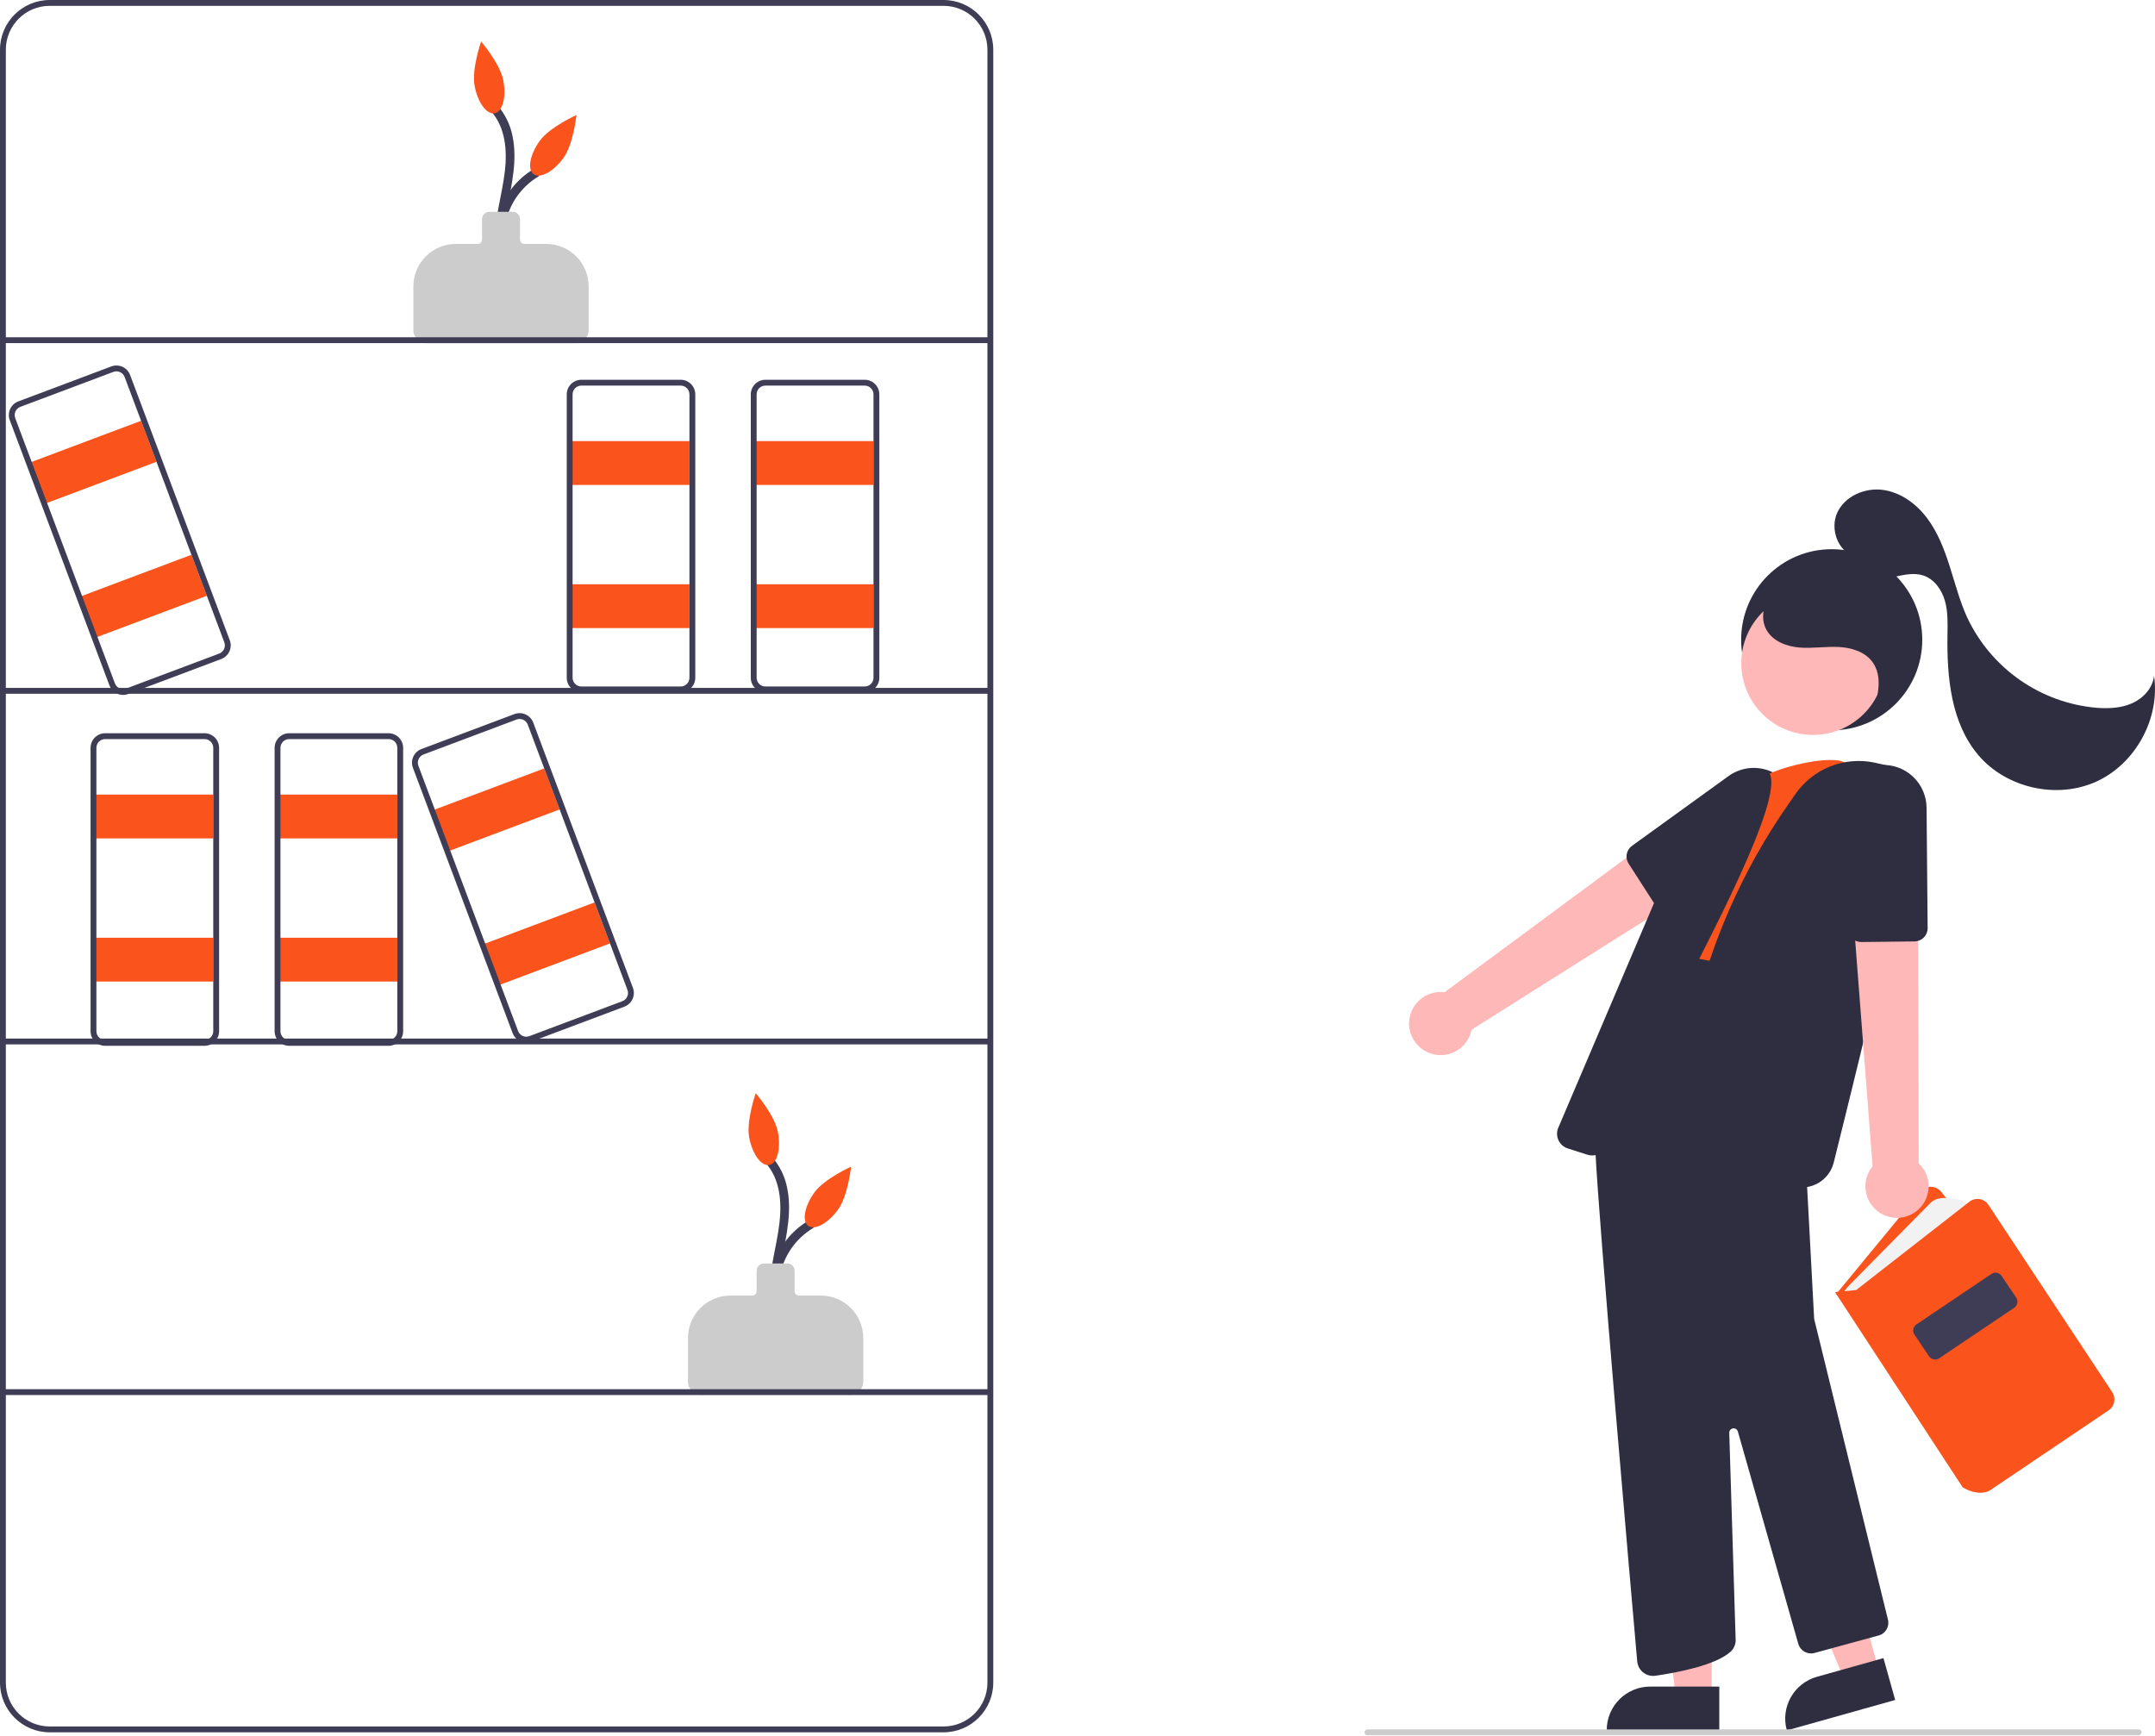
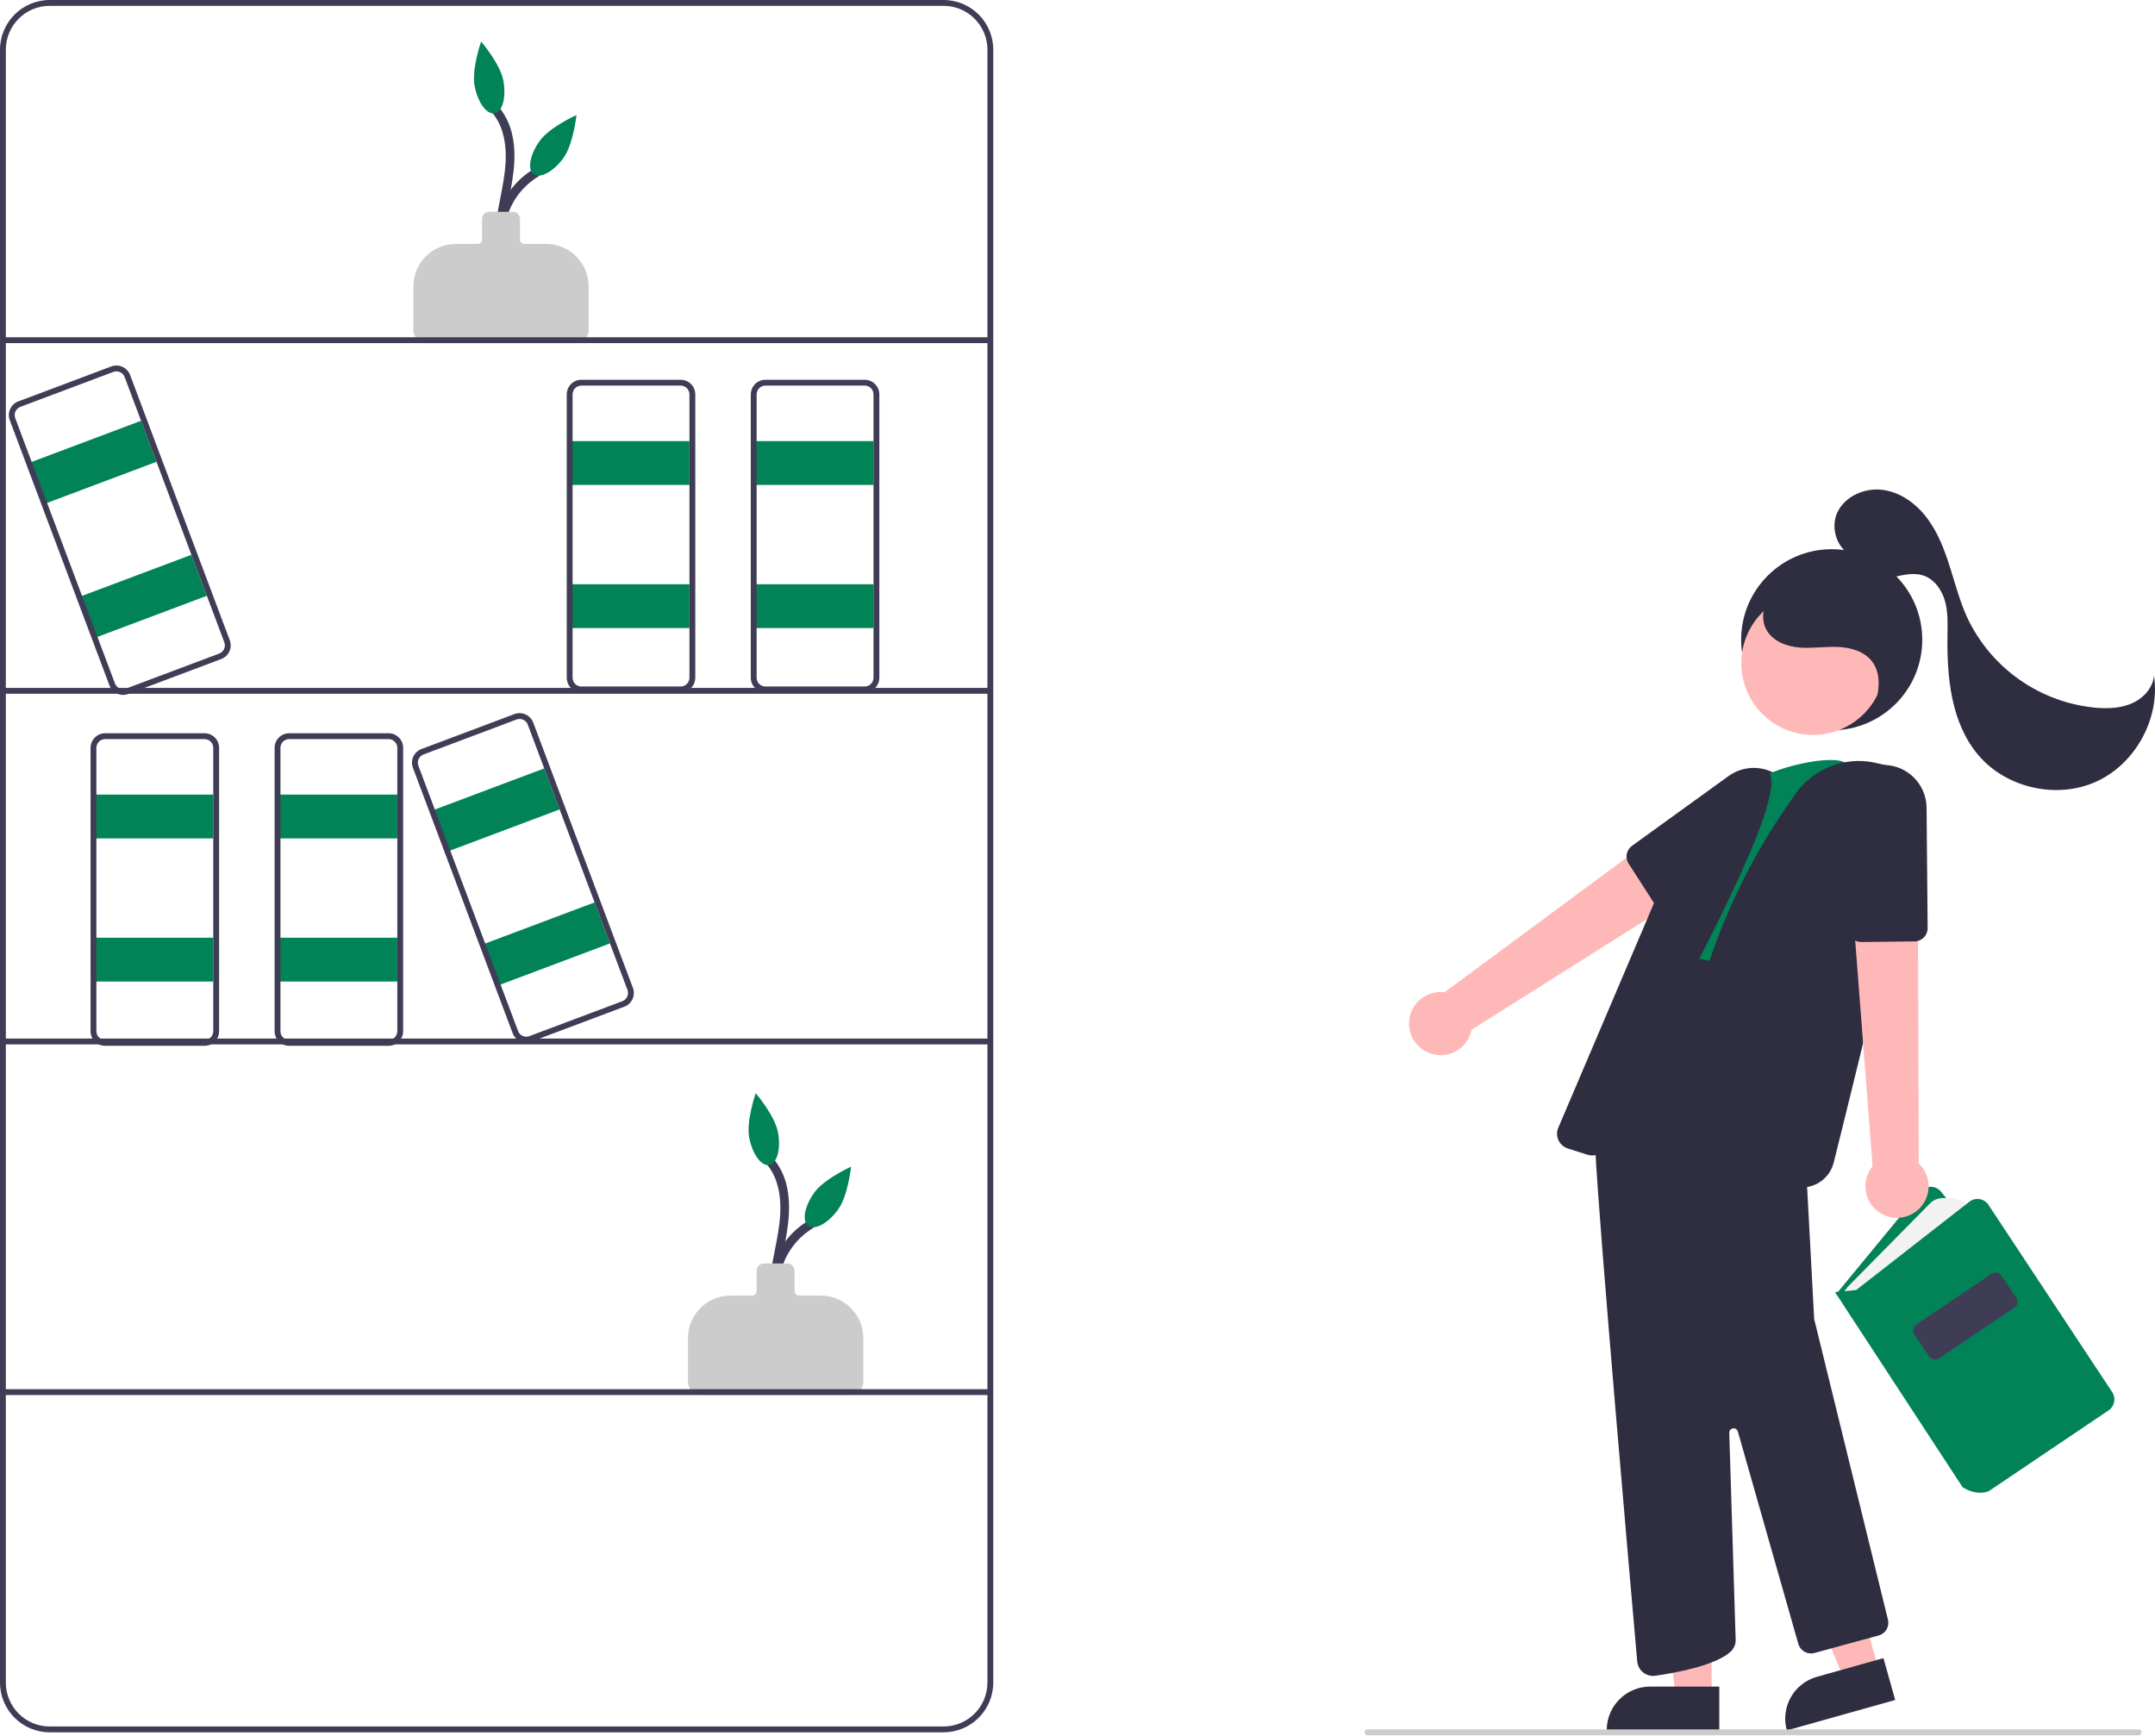
<svg xmlns="http://www.w3.org/2000/svg" data-name="Layer 1" width="737.666" height="594" viewBox="0 0 737.666 594">
  <path d="M499.593,603.574a24.3,24.3,0,0,1,9.743-30.085c1.647-1.002.141-3.597-1.514-2.59A27.008,27.008,0,0,0,497.003,605.088c.757,1.77,3.342.243,2.59-1.514Z" transform="translate(-231.1672 -153)" fill="#3f3d56" />
  <path d="M500.452,607.609c-4.046-7.168-3.094-15.747-1.639-23.499,1.519-8.092,3.511-16.309,1.788-24.539a22.527,22.527,0,0,0-5.353-10.734c-1.311-1.423-3.428.702-2.121,2.121,5.089,5.527,5.679,13.545,4.853,20.665-.974,8.399-3.733,16.583-3.39,25.117a27.202,27.202,0,0,0,3.272,12.382,1.501,1.501,0,0,0,2.59-1.514Z" transform="translate(-231.1672 -153)" fill="#3f3d56" />
  <path d="M522.167,630.5h-51a4.505,4.505,0,0,1-4.5-4.5V611.02A14.536,14.536,0,0,1,481.187,596.5h7.48a1.502,1.502,0,0,0,1.5-1.5v-7a2.503,2.503,0,0,1,2.5-2.5h8a2.503,2.503,0,0,1,2.5,2.5v7a1.502,1.502,0,0,0,1.5,1.5h7.48a14.536,14.536,0,0,1,14.52,14.52V626A4.505,4.505,0,0,1,522.167,630.5Z" transform="translate(-231.1672 -153)" fill="#ccc" />
-   <path d="M497.451,540.54c1.074,5.699-.256,10.733-2.969,11.244s-5.784-3.694-6.858-9.393,2.229-15.175,2.229-15.175S496.377,534.841,497.451,540.54Z" transform="translate(-231.1672 -153)" fill="#fa541c" />
-   <path d="M518.045,567.052c-3.4,4.697-7.97,7.193-10.207,5.573s-1.294-6.74,2.107-11.437,12.553-8.814,12.553-8.814S521.445,562.355,518.045,567.052Z" transform="translate(-231.1672 -153)" fill="#fa541c" />
+   <path d="M497.451,540.54c1.074,5.699-.256,10.733-2.969,11.244s-5.784-3.694-6.858-9.393,2.229-15.175,2.229-15.175S496.377,534.841,497.451,540.54Z" transform="translate(-231.1672 -153)" fill="#018257" />
+   <path d="M518.045,567.052c-3.4,4.697-7.97,7.193-10.207,5.573s-1.294-6.74,2.107-11.437,12.553-8.814,12.553-8.814S521.445,562.355,518.045,567.052Z" transform="translate(-231.1672 -153)" fill="#018257" />
  <path d="M405.593,243.574a24.3,24.3,0,0,1,9.743-30.085c1.647-1.002.141-3.597-1.514-2.59A27.008,27.008,0,0,0,403.003,245.088c.757,1.77,3.342.243,2.59-1.514Z" transform="translate(-231.1672 -153)" fill="#3f3d56" />
  <path d="M406.452,247.609c-4.046-7.168-3.094-15.747-1.639-23.499,1.519-8.092,3.511-16.309,1.788-24.539a22.527,22.527,0,0,0-5.353-10.734c-1.311-1.423-3.428.702-2.121,2.121,5.089,5.527,5.679,13.545,4.853,20.665-.974,8.399-3.733,16.583-3.39,25.117a27.202,27.202,0,0,0,3.272,12.382,1.501,1.501,0,0,0,2.59-1.514Z" transform="translate(-231.1672 -153)" fill="#3f3d56" />
  <path d="M428.167,270.5h-51a4.505,4.505,0,0,1-4.5-4.5V251.02A14.536,14.536,0,0,1,387.187,236.5h7.48a1.502,1.502,0,0,0,1.5-1.5v-7a2.503,2.503,0,0,1,2.5-2.5h8a2.503,2.503,0,0,1,2.5,2.5v7a1.502,1.502,0,0,0,1.5,1.5h7.48a14.536,14.536,0,0,1,14.52,14.52V266A4.505,4.505,0,0,1,428.167,270.5Z" transform="translate(-231.1672 -153)" fill="#ccc" />
-   <path d="M403.451,180.54c1.074,5.699-.256,10.733-2.969,11.244s-5.784-3.694-6.858-9.393,2.229-15.175,2.229-15.175S402.377,174.841,403.451,180.54Z" transform="translate(-231.1672 -153)" fill="#fa541c" />
-   <path d="M424.045,207.052c-3.4,4.697-7.97,7.193-10.207,5.573s-1.294-6.74,2.107-11.437,12.553-8.814,12.553-8.814S427.445,202.355,424.045,207.052Z" transform="translate(-231.1672 -153)" fill="#fa541c" />
-   <rect x="32" y="272" width="41" height="15" fill="#fa541c" />
-   <rect x="32" y="321" width="41" height="15" fill="#fa541c" />
+   <path d="M403.451,180.54c1.074,5.699-.256,10.733-2.969,11.244s-5.784-3.694-6.858-9.393,2.229-15.175,2.229-15.175S402.377,174.841,403.451,180.54Z" transform="translate(-231.1672 -153)" fill="#018257" />
+   <path d="M424.045,207.052c-3.4,4.697-7.97,7.193-10.207,5.573s-1.294-6.74,2.107-11.437,12.553-8.814,12.553-8.814S427.445,202.355,424.045,207.052Z" transform="translate(-231.1672 -153)" fill="#018257" />
+   <rect x="32" y="272" width="41" height="15" fill="#018257" />
+   <rect x="32" y="321" width="41" height="15" fill="#018257" />
  <path d="M554.167,746h-306a17.019,17.019,0,0,1-17-17V170a17.019,17.019,0,0,1,17-17h306a17.019,17.019,0,0,1,17,17V729A17.019,17.019,0,0,1,554.167,746Zm-306-591a15.017,15.017,0,0,0-15,15V729a15.017,15.017,0,0,0,15,15h306a15.017,15.017,0,0,0,15-15V170a15.017,15.017,0,0,0-15-15Z" transform="translate(-231.1672 -153)" fill="#3f3d56" />
  <rect x="1" y="115.453" width="338" height="2" fill="#3f3d56" />
  <rect x="1" y="235.484" width="338" height="2" fill="#3f3d56" />
  <rect x="1" y="355.516" width="338" height="2" fill="#3f3d56" />
  <rect x="1" y="475.547" width="338" height="2" fill="#3f3d56" />
  <path d="M301.167,511h-34a5.006,5.006,0,0,1-5-5V409a5.006,5.006,0,0,1,5-5h34a5.006,5.006,0,0,1,5,5v97A5.006,5.006,0,0,1,301.167,511Zm-34-105a3.003,3.003,0,0,0-3,3v97a3.003,3.003,0,0,0,3,3h34a3.003,3.003,0,0,0,3-3V409a3.003,3.003,0,0,0-3-3Z" transform="translate(-231.1672 -153)" fill="#3f3d56" />
-   <rect x="95" y="272" width="41" height="15" fill="#fa541c" />
-   <rect x="95" y="321" width="41" height="15" fill="#fa541c" />
+   <rect x="95" y="272" width="41" height="15" fill="#018257" />
+   <rect x="95" y="321" width="41" height="15" fill="#018257" />
  <path d="M364.167,511h-34a5.006,5.006,0,0,1-5-5V409a5.006,5.006,0,0,1,5-5h34a5.006,5.006,0,0,1,5,5v97A5.006,5.006,0,0,1,364.167,511Zm-34-105a3.003,3.003,0,0,0-3,3v97a3.003,3.003,0,0,0,3,3h34a3.003,3.003,0,0,0,3-3V409a3.003,3.003,0,0,0-3-3Z" transform="translate(-231.1672 -153)" fill="#3f3d56" />
-   <rect x="195" y="151" width="41" height="15" fill="#fa541c" />
-   <rect x="195" y="200" width="41" height="15" fill="#fa541c" />
+   <rect x="195" y="151" width="41" height="15" fill="#018257" />
+   <rect x="195" y="200" width="41" height="15" fill="#018257" />
  <path d="M464.167,390h-34a5.006,5.006,0,0,1-5-5V288a5.006,5.006,0,0,1,5-5h34a5.006,5.006,0,0,1,5,5v97A5.006,5.006,0,0,1,464.167,390Zm-34-105a3.003,3.003,0,0,0-3,3v97a3.003,3.003,0,0,0,3,3h34a3.003,3.003,0,0,0,3-3V288a3.003,3.003,0,0,0-3-3Z" transform="translate(-231.1672 -153)" fill="#3f3d56" />
-   <rect x="258" y="151" width="41" height="15" fill="#fa541c" />
-   <rect x="258" y="200" width="41" height="15" fill="#fa541c" />
+   <rect x="258" y="151" width="41" height="15" fill="#018257" />
+   <rect x="258" y="200" width="41" height="15" fill="#018257" />
  <path d="M527.167,390h-34a5.006,5.006,0,0,1-5-5V288a5.006,5.006,0,0,1,5-5h34a5.006,5.006,0,0,1,5,5v97A5.006,5.006,0,0,1,527.167,390Zm-34-105a3.003,3.003,0,0,0-3,3v97a3.003,3.003,0,0,0,3,3h34a3.003,3.003,0,0,0,3-3V288a3.003,3.003,0,0,0-3-3Z" transform="translate(-231.1672 -153)" fill="#3f3d56" />
-   <rect x="380.405" y="422.774" width="41" height="15" transform="translate(-356.897 15.51816) rotate(-20.59468)" fill="#fa541c" />
-   <rect x="397.641" y="468.642" width="41" height="15" transform="translate(-371.9299 24.51236) rotate(-20.59468)" fill="#fa541c" />
+   <rect x="380.405" y="422.774" width="41" height="15" transform="translate(-356.897 15.51816) rotate(-20.59468)" fill="#018257" />
+   <rect x="397.641" y="468.642" width="41" height="15" transform="translate(-371.9299 24.51236) rotate(-20.59468)" fill="#018257" />
  <path d="M411.311,509.883a5.009,5.009,0,0,1-4.678-3.244L372.513,415.838a5.006,5.006,0,0,1,2.922-6.439l31.827-11.959a4.999,4.999,0,0,1,6.439,2.922l34.12,90.801a5.006,5.006,0,0,1-2.922,6.439h-0l-31.827,11.959A4.996,4.996,0,0,1,411.311,509.883Zm-2.289-110.765a3.006,3.006,0,0,0-1.057.193L376.138,411.271a3.004,3.004,0,0,0-1.753,3.864l34.12,90.801a3,3,0,0,0,3.864,1.753L444.196,495.729a3.004,3.004,0,0,0,1.753-3.864l-34.12-90.801a3.006,3.006,0,0,0-2.807-1.946Z" transform="translate(-231.1672 -153)" fill="#3f3d56" />
-   <rect x="242.405" y="303.774" width="41" height="15" transform="translate(-323.8574 -40.62902) rotate(-20.59468)" fill="#fa541c" />
-   <rect x="259.641" y="349.642" width="41" height="15" transform="translate(-338.8904 -31.63483) rotate(-20.59468)" fill="#fa541c" />
+   <rect x="242.405" y="303.774" width="41" height="15" transform="translate(-323.8574 -40.62902) rotate(-20.59468)" fill="#018257" />
+   <rect x="259.641" y="349.642" width="41" height="15" transform="translate(-338.8904 -31.63483) rotate(-20.59468)" fill="#018257" />
  <path d="M273.311,390.883a5.009,5.009,0,0,1-4.678-3.244L234.513,296.838a5.006,5.006,0,0,1,2.922-6.439l31.827-11.959a4.999,4.999,0,0,1,6.439,2.922l34.12,90.801a5.006,5.006,0,0,1-2.922,6.439h-0l-31.827,11.959A4.996,4.996,0,0,1,273.311,390.883Zm-2.289-110.765a3.006,3.006,0,0,0-1.057.193L238.138,292.271a3.004,3.004,0,0,0-1.753,3.864l34.12,90.801a3,3,0,0,0,3.864,1.753L306.196,376.729a3.004,3.004,0,0,0,1.753-3.864l-34.12-90.801a3.006,3.006,0,0,0-2.807-1.946Z" transform="translate(-231.1672 -153)" fill="#3f3d56" />
  <circle cx="627" cy="219" r="31" fill="#2f2e41" />
  <path d="M720.448,513.471a10.743,10.743,0,0,0,14.424-7.956l85.237-53.778-15.514-17.467-78.943,58.391a10.801,10.801,0,0,0-5.203,20.811Z" transform="translate(-231.1672 -153)" fill="#ffb8b8" />
  <path d="M802.313,466.034a4.504,4.504,0,0,1-3.793-2.063l-9.871-15.339a4.501,4.501,0,0,1,1.148-6.082l33.03-23.873a14.789,14.789,0,1,1,16.63,24.445l-34.729,22.205A4.466,4.466,0,0,1,802.313,466.034Z" transform="translate(-231.1672 -153)" fill="#2f2e41" />
  <polygon points="585.894 580.85 573.635 580.849 567.802 533.561 585.897 533.562 585.894 580.85" fill="#ffb8b8" />
  <path d="M564.877,577.346h23.644a0,0,0,0,1,0,0v14.887a0,0,0,0,1,0,0H549.991a0,0,0,0,1,0,0v0A14.887,14.887,0,0,1,564.877,577.346Z" fill="#2f2e41" />
  <polygon points="643.128 571.684 631.324 574.998 612.926 531.047 630.347 526.156 643.128 571.684" fill="#ffb8b8" />
  <path d="M854.962,725.532h23.644a0,0,0,0,1,0,0v14.887a0,0,0,0,1,0,0H840.076a0,0,0,0,1,0,0v0A14.887,14.887,0,0,1,854.962,725.532Z" transform="translate(-397.2878 106.5326) rotate(-15.68037)" fill="#2f2e41" />
-   <path d="M907.327,652.113l-47.596-56.171,28.881-35.044a4.5,4.5,0,0,1,6.961.021l43.702,53.634Z" transform="translate(-231.1672 -153)" fill="#fa541c" />
+   <path d="M907.327,652.113l-47.596-56.171,28.881-35.044a4.5,4.5,0,0,1,6.961.021l43.702,53.634Z" transform="translate(-231.1672 -153)" fill="#018257" />
  <path d="M861.651,596.36h0a15.942,15.942,0,0,1,2.586-3.453l27.567-27.948a6.134,6.134,0,0,1,4.076-1.83c3.15-.149,8.316.17,9.756,3.625l-37.218,30.451Z" transform="translate(-231.1672 -153)" fill="#f2f2f2" />
-   <path d="M908.981,663.999a11.431,11.431,0,0,1-5.958-1.887l-.132-.136-43.592-66.669,7.233-.699,38.767-30.238a4.5,4.5,0,0,1,6.522,1.067l42.376,64.138a4.513,4.513,0,0,1-1.238,6.211l-41.006,27.65A7.949,7.949,0,0,1,908.981,663.999Z" transform="translate(-231.1672 -153)" fill="#fa541c" />
+   <path d="M908.981,663.999a11.431,11.431,0,0,1-5.958-1.887l-.132-.136-43.592-66.669,7.233-.699,38.767-30.238a4.5,4.5,0,0,1,6.522,1.067l42.376,64.138a4.513,4.513,0,0,1-1.238,6.211l-41.006,27.65A7.949,7.949,0,0,1,908.981,663.999Z" transform="translate(-231.1672 -153)" fill="#018257" />
  <path d="M893.564,618.394a2.499,2.499,0,0,1-2.077-1.103l-5.008-7.438a2.504,2.504,0,0,1,.678-3.471l25.691-17.296a2.505,2.505,0,0,1,3.47.678l5.008,7.438a2.504,2.504,0,0,1-.678,3.471l-25.691,17.296A2.491,2.491,0,0,1,893.564,618.394Z" transform="translate(-231.1672 -153)" fill="#3f3d56" />
  <path d="M797.029,726.698a5.479,5.479,0,0,1-5.439-5.004c-2.182-24.785-13.127-149.7-14.328-174.927-1.334-28.029,21.993-72.371,22.229-72.815l.161-.305,11.53,1.44v1.341l10.974,1.291,21.238,2.056,6.08,74.318,2.688,50.402L877.423,707.439a4.476,4.476,0,0,1-3.186,5.414l-21.983,5.995a4.519,4.519,0,0,1-5.512-3.109l-20.698-72.707a1.5,1.5,0,0,0-2.942.457l2.189,70.896a5.343,5.343,0,0,1-1.617,3.912c-5.039,4.732-18.354,7.259-25.841,8.344A5.579,5.579,0,0,1,797.029,726.698Z" transform="translate(-231.1672 -153)" fill="#2f2e41" />
-   <path d="M863.086,414.392c-3.488-3.636-26.473,1.361-31.576,6.718l-34.936,57.106,57.778,10.749L867.117,416.408Z" transform="translate(-231.1672 -153)" fill="#fa541c" />
+   <path d="M863.086,414.392c-3.488-3.636-26.473,1.361-31.576,6.718l-34.936,57.106,57.778,10.749L867.117,416.408Z" transform="translate(-231.1672 -153)" fill="#018257" />
  <path d="M847.942,559.479a11.248,11.248,0,0,1-3.657-.609c-3.357-1.151-7.471-2.356-12.228-3.579-20.834-5.357-28.189-22.51-21.862-50.98l.16-.723A210.734,210.734,0,0,1,843.311,428.325l2.45-3.52a26.398,26.398,0,0,1,27.045-10.756c9.374,1.934,14.407,4.735,14.96,8.328,1.085,7.05-19.854,92.27-28.907,128.582a11.235,11.235,0,0,1-10.918,8.52Z" transform="translate(-231.1672 -153)" fill="#2f2e41" />
  <path d="M776.171,548.539a5.283,5.283,0,0,1-1.605-.25l-6.753-2.16a5.269,5.269,0,0,1-3.24-7.082L800.404,454.943a78.693,78.693,0,0,1,34.124-37.827h0a1.841,1.841,0,0,1,1.461-.137,1.657,1.657,0,0,1,1.005.892c4.214,9.271-18.722,53.144-37.152,88.396-9.437,18.051-17.587,33.641-18.515,38.086a5.263,5.263,0,0,1-5.156,4.187Z" transform="translate(-231.1672 -153)" fill="#2f2e41" />
  <path d="M887.026,567.703a10.743,10.743,0,0,0,.921-16.447l-.285-100.784-23.04,3.866,7.536,97.902A10.801,10.801,0,0,0,887.026,567.703Z" transform="translate(-231.1672 -153)" fill="#ffb8b8" />
  <path d="M868.266,475.477a4.499,4.499,0,0,1-4.489-4.203l-2.68-40.666A14.807,14.807,0,0,1,874.882,414.877a14.79,14.79,0,0,1,15.761,14.626l.364,41.22a4.509,4.509,0,0,1-4.447,4.54l-18.239.214Z" transform="translate(-231.1672 -153)" fill="#2f2e41" />
  <circle cx="620.614" cy="227.016" r="24.561" fill="#ffb8b8" />
  <path d="M872.203,397.202c1.832-5.83,3.514-12.703-.112-17.623-2.612-3.545-7.302-4.917-11.701-5.113s-8.81.549-13.199.2-9.028-2.081-11.258-5.878c-2.891-4.923-.442-11.704,4.206-15.02s10.788-3.778,16.445-3.006a35.477,35.477,0,0,1,19.292,8.63c5.258,4.853,8.685,11.848,8.533,19.002s-4.165,14.278-10.559,17.49" transform="translate(-231.1672 -153)" fill="#2f2e41" />
  <path d="M866.079,343.534c-5.88-1.811-8.592-9.585-5.962-15.147s9.351-8.475,15.454-7.7,11.481,4.69,15.191,9.599,5.947,10.759,7.812,16.622,3.416,11.853,5.963,17.453a54.168,54.168,0,0,0,44.45,30.943c4.129.299,8.414.085,12.177-1.641s6.919-5.205,7.34-9.324c2.142,14.629-6.369,30.176-19.846,36.255s-30.765,2.168-40.313-9.12c-9.331-11.031-10.776-26.606-10.552-41.052.062-3.962.208-7.998-.887-11.806s-3.685-7.429-7.458-8.638c-3.044-.976-6.341-.272-9.462.419s-6.435,1.358-9.457.315-5.455-4.479-4.237-7.435" transform="translate(-231.1672 -153)" fill="#2f2e41" />
  <path d="M963.25,747h-264a1,1,0,1,1,0-2h264a1,1,0,0,1,0,2Z" transform="translate(-231.1672 -153)" fill="#ccc" />
</svg>
